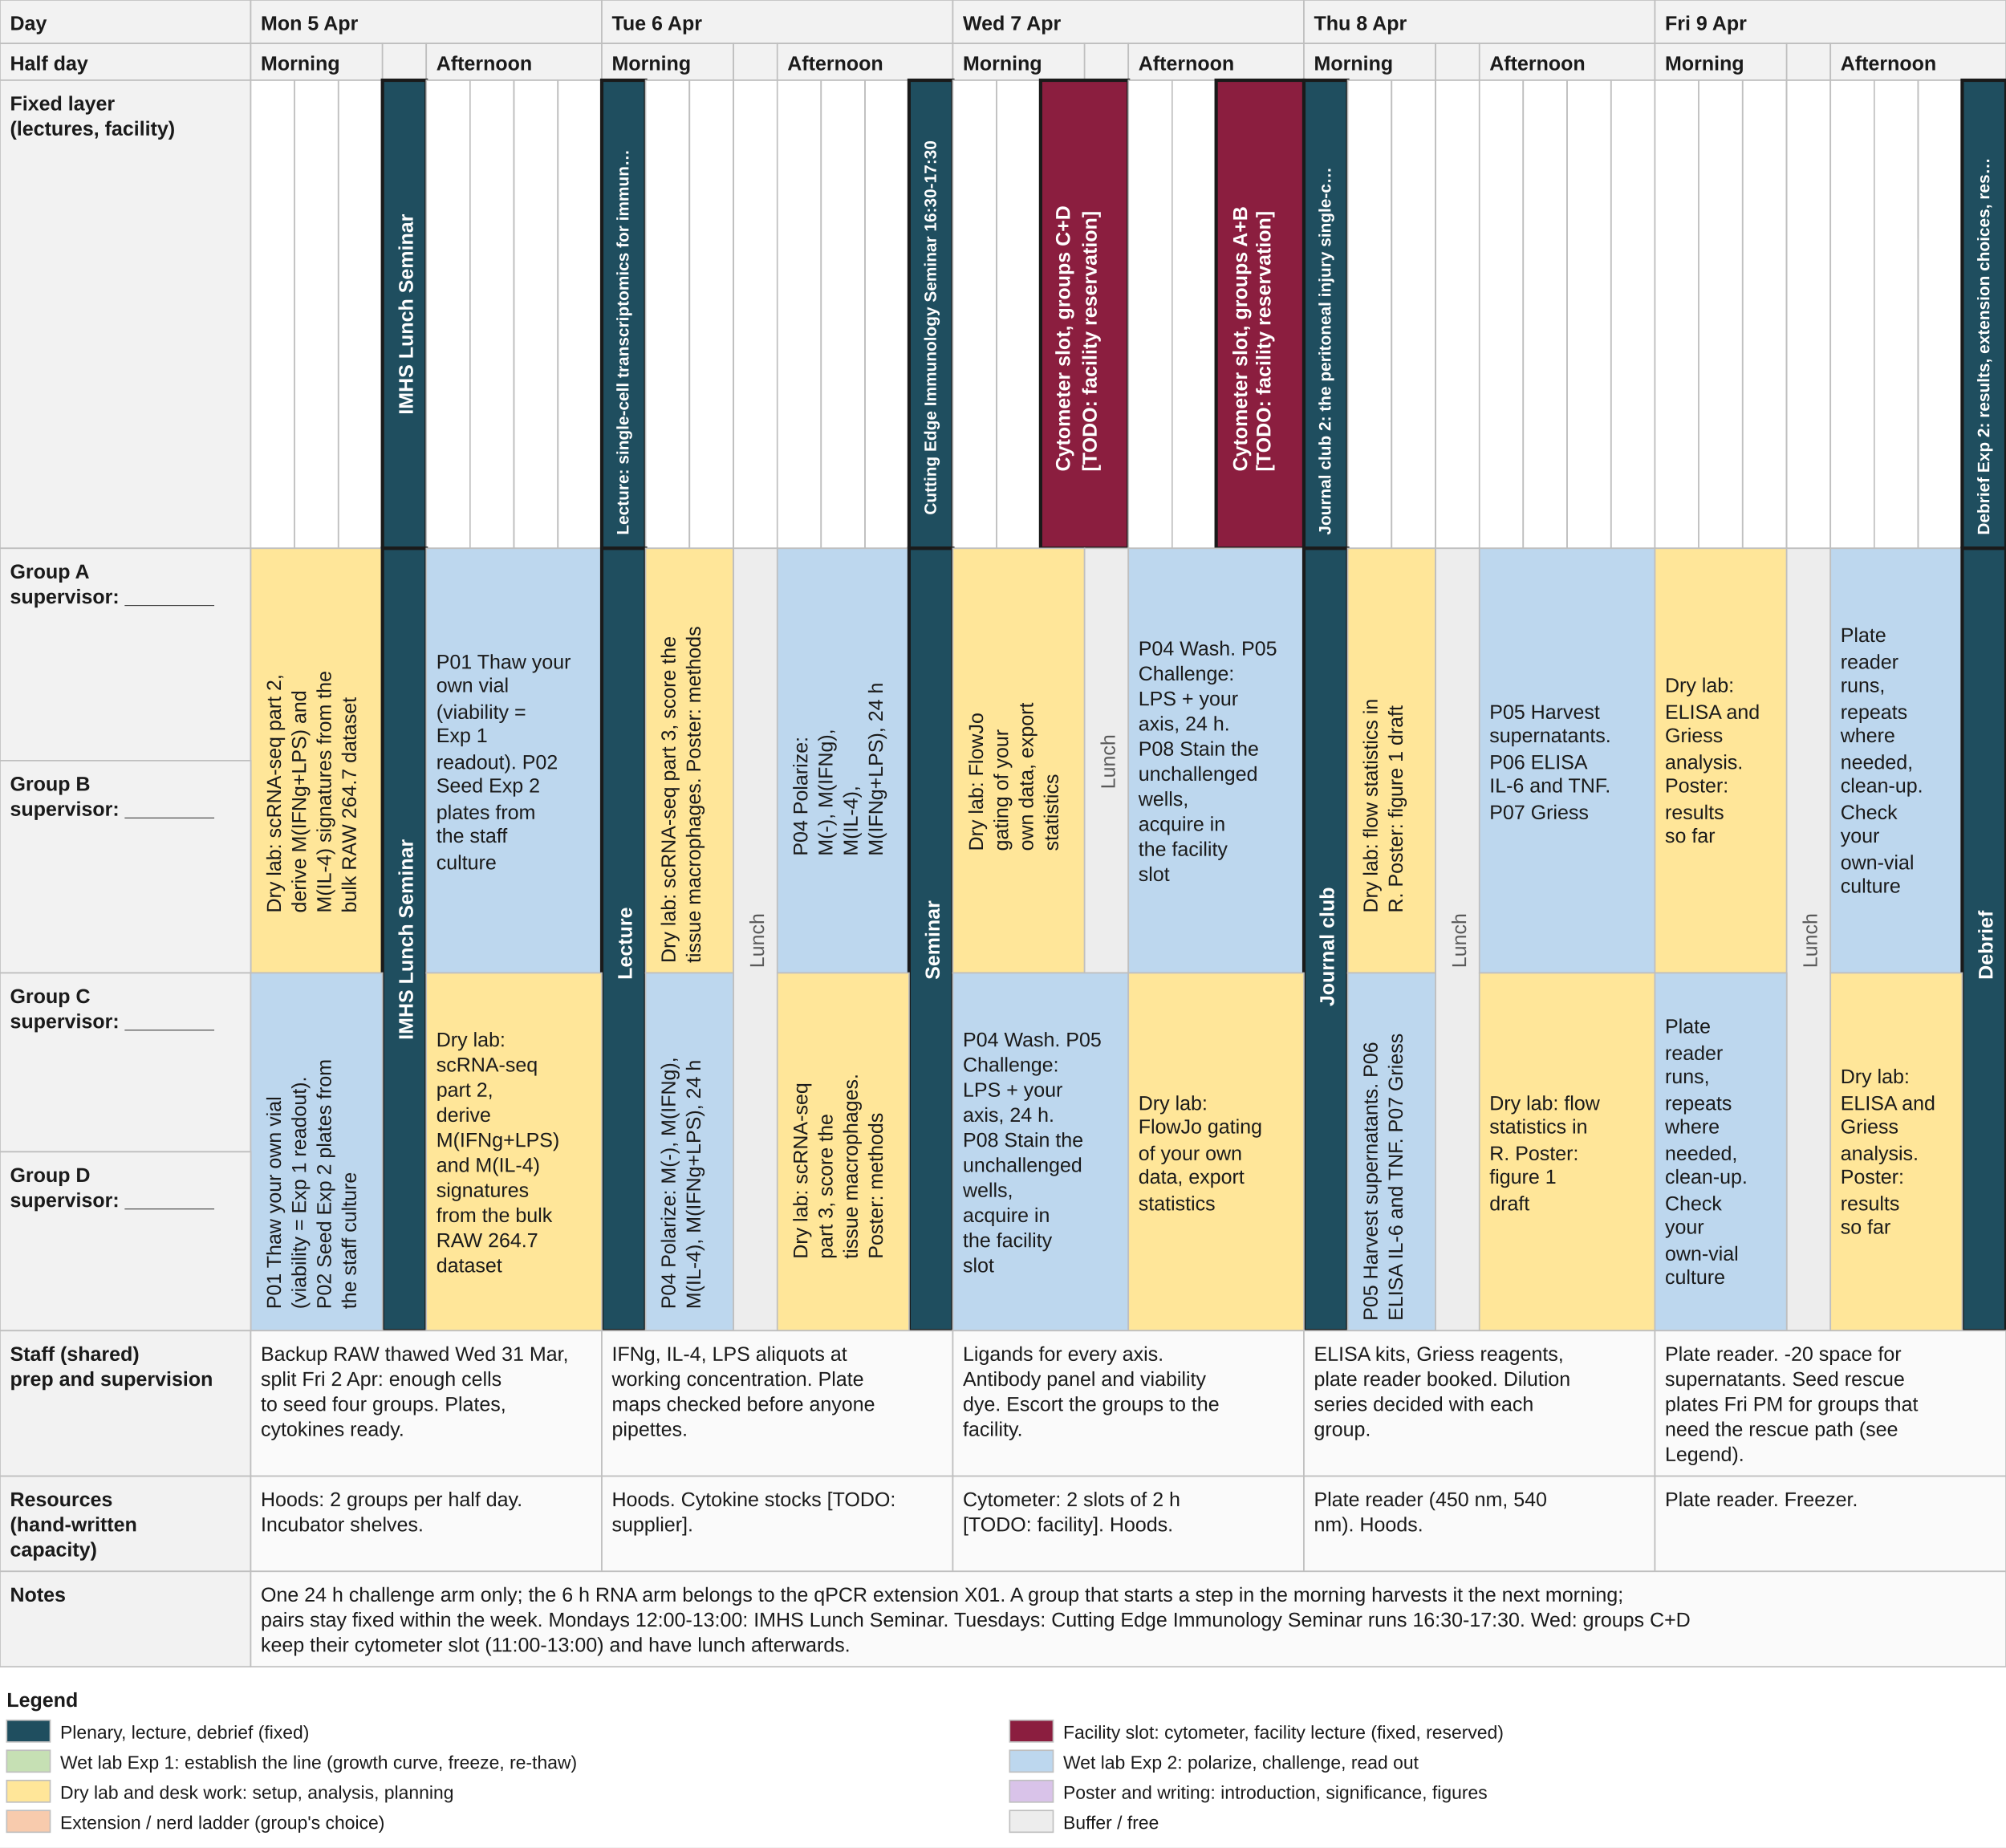
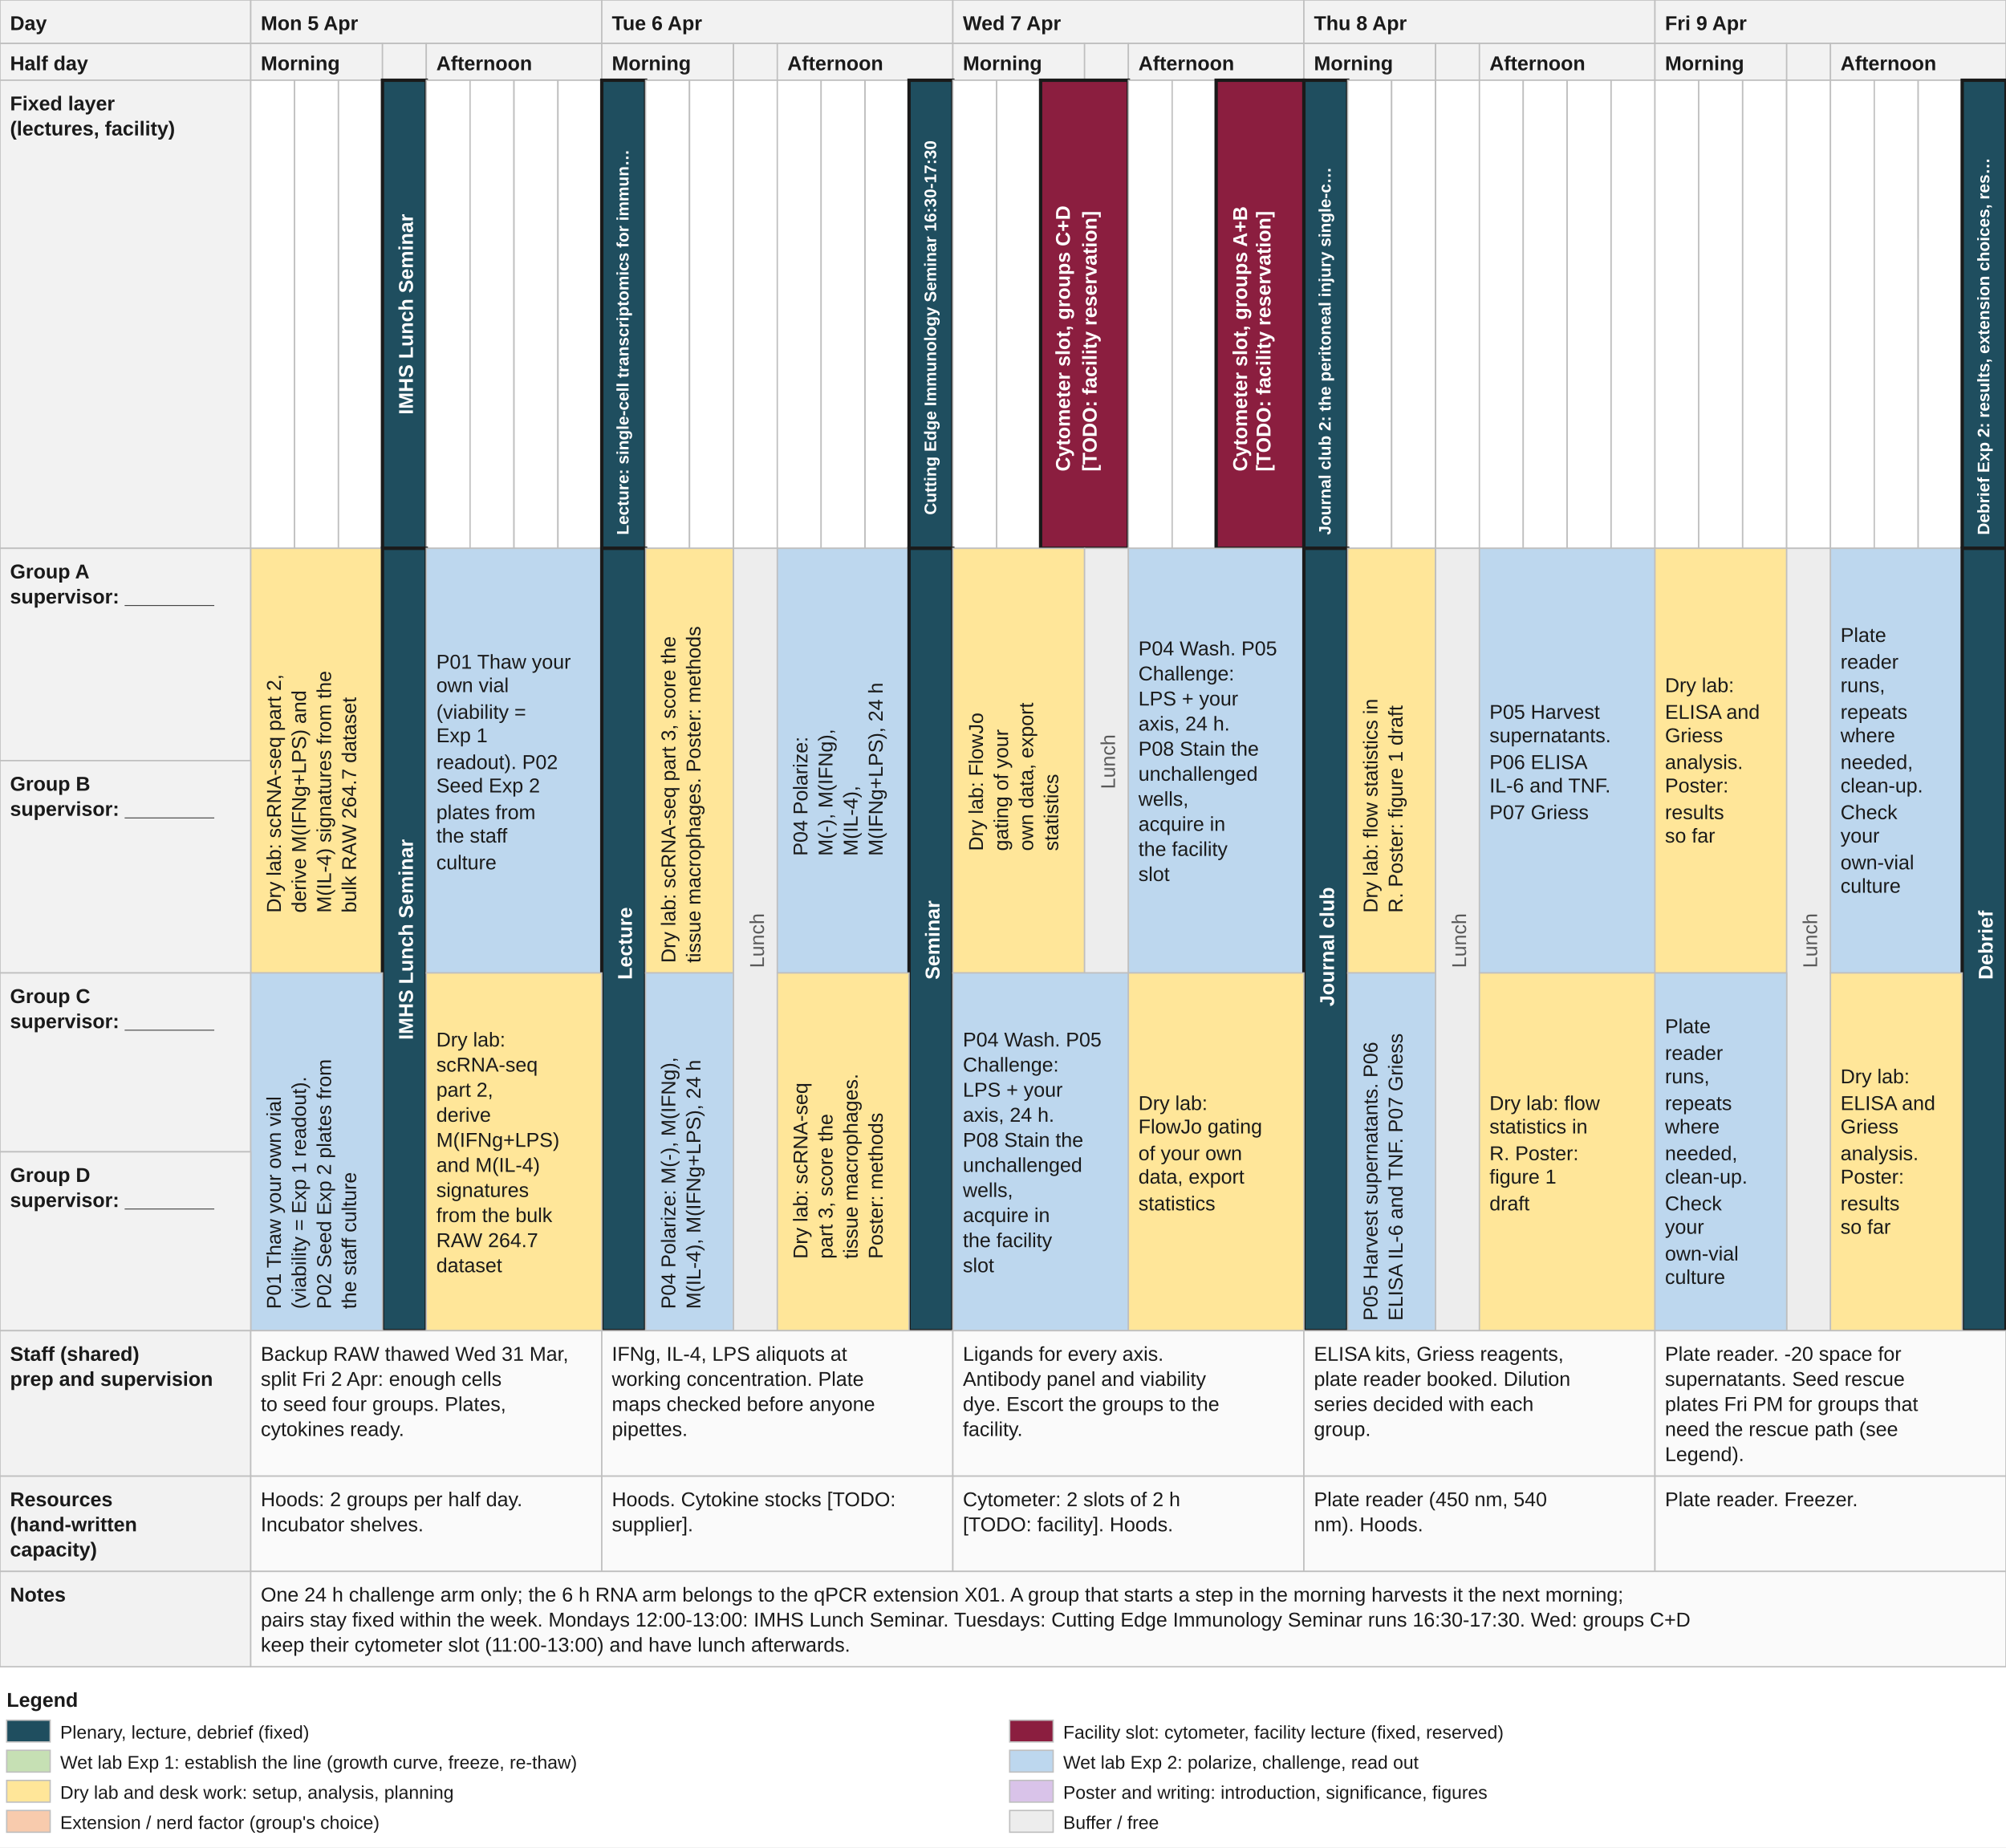
<svg xmlns="http://www.w3.org/2000/svg" viewBox="0 0 1200 1105.0" width="1200" height="1105.0" font-family="Arial, Helvetica, sans-serif">
  <rect x="0" y="0" width="1200" height="1105.0" fill="#ffffff" />
  <rect x="0.0" y="0" width="150.0" height="26" fill="#F2F2F2" stroke="#BFBFBF" stroke-width="0.8" />
  <text x="6" y="18" font-size="12" fill="#1A1A1A" font-weight="bold">Day</text>
  <rect x="150.0" y="0" width="210.0" height="26" fill="#F2F2F2" stroke="#BFBFBF" stroke-width="0.8" />
  <text x="156" y="18" font-size="12" fill="#1A1A1A" font-weight="bold">Mon 5 Apr</text>
  <rect x="360.0" y="0" width="210.0" height="26" fill="#F2F2F2" stroke="#BFBFBF" stroke-width="0.8" />
  <text x="366" y="18" font-size="12" fill="#1A1A1A" font-weight="bold">Tue 6 Apr</text>
  <rect x="570.0" y="0" width="210.0" height="26" fill="#F2F2F2" stroke="#BFBFBF" stroke-width="0.8" />
  <text x="576" y="18" font-size="12" fill="#1A1A1A" font-weight="bold">Wed 7 Apr</text>
  <rect x="780.0" y="0" width="210.0" height="26" fill="#F2F2F2" stroke="#BFBFBF" stroke-width="0.8" />
  <text x="786" y="18" font-size="12" fill="#1A1A1A" font-weight="bold">Thu 8 Apr</text>
  <rect x="990.0" y="0" width="210.0" height="26" fill="#F2F2F2" stroke="#BFBFBF" stroke-width="0.8" />
  <text x="996" y="18" font-size="12" fill="#1A1A1A" font-weight="bold">Fri 9 Apr</text>
  <rect x="0.0" y="26" width="150.0" height="22" fill="#F2F2F2" stroke="#BFBFBF" stroke-width="0.8" />
  <text x="6" y="42" font-size="12" fill="#1A1A1A" font-weight="bold">Half day</text>
  <rect x="150.0" y="26" width="78.8" height="22" fill="#F2F2F2" stroke="#BFBFBF" stroke-width="0.8" />
  <text x="156" y="42" font-size="12" fill="#1A1A1A" font-weight="bold">Morning</text>
  <rect x="228.8" y="26" width="26.2" height="22" fill="#F2F2F2" stroke="#BFBFBF" stroke-width="0.8" />
  <rect x="255.0" y="26" width="105.0" height="22" fill="#F2F2F2" stroke="#BFBFBF" stroke-width="0.8" />
  <text x="261" y="42" font-size="12" fill="#1A1A1A" font-weight="bold">Afternoon</text>
  <rect x="360.0" y="26" width="78.8" height="22" fill="#F2F2F2" stroke="#BFBFBF" stroke-width="0.8" />
  <text x="366" y="42" font-size="12" fill="#1A1A1A" font-weight="bold">Morning</text>
  <rect x="438.8" y="26" width="26.2" height="22" fill="#F2F2F2" stroke="#BFBFBF" stroke-width="0.8" />
  <rect x="465.0" y="26" width="105.0" height="22" fill="#F2F2F2" stroke="#BFBFBF" stroke-width="0.8" />
  <text x="471" y="42" font-size="12" fill="#1A1A1A" font-weight="bold">Afternoon</text>
  <rect x="570.0" y="26" width="78.8" height="22" fill="#F2F2F2" stroke="#BFBFBF" stroke-width="0.8" />
  <text x="576" y="42" font-size="12" fill="#1A1A1A" font-weight="bold">Morning</text>
  <rect x="648.8" y="26" width="26.2" height="22" fill="#F2F2F2" stroke="#BFBFBF" stroke-width="0.8" />
  <rect x="675.0" y="26" width="105.0" height="22" fill="#F2F2F2" stroke="#BFBFBF" stroke-width="0.8" />
  <text x="681" y="42" font-size="12" fill="#1A1A1A" font-weight="bold">Afternoon</text>
  <rect x="780.0" y="26" width="78.8" height="22" fill="#F2F2F2" stroke="#BFBFBF" stroke-width="0.8" />
  <text x="786" y="42" font-size="12" fill="#1A1A1A" font-weight="bold">Morning</text>
  <rect x="858.8" y="26" width="26.2" height="22" fill="#F2F2F2" stroke="#BFBFBF" stroke-width="0.8" />
  <rect x="885.0" y="26" width="105.0" height="22" fill="#F2F2F2" stroke="#BFBFBF" stroke-width="0.8" />
  <text x="891" y="42" font-size="12" fill="#1A1A1A" font-weight="bold">Afternoon</text>
  <rect x="990.0" y="26" width="78.8" height="22" fill="#F2F2F2" stroke="#BFBFBF" stroke-width="0.8" />
  <text x="996" y="42" font-size="12" fill="#1A1A1A" font-weight="bold">Morning</text>
  <rect x="1068.8" y="26" width="26.2" height="22" fill="#F2F2F2" stroke="#BFBFBF" stroke-width="0.8" />
  <rect x="1095.0" y="26" width="105.0" height="22" fill="#F2F2F2" stroke="#BFBFBF" stroke-width="0.8" />
  <text x="1101" y="42" font-size="12" fill="#1A1A1A" font-weight="bold">Afternoon</text>
  <rect x="0.0" y="48" width="150.0" height="280" fill="#F2F2F2" stroke="#BFBFBF" stroke-width="0.8" />
  <text x="6" y="66" font-size="12" fill="#1A1A1A" font-weight="bold">Fixed layer</text>
  <text x="6" y="81" font-size="12" fill="#1A1A1A" font-weight="bold">(lectures, facility)</text>
  <rect x="150.0" y="48" width="26.2" height="280" fill="#FFFFFF" stroke="#BFBFBF" stroke-width="0.8" />
  <rect x="176.2" y="48" width="26.2" height="280" fill="#FFFFFF" stroke="#BFBFBF" stroke-width="0.8" />
  <rect x="202.5" y="48" width="26.2" height="280" fill="#FFFFFF" stroke="#BFBFBF" stroke-width="0.8" />
  <rect x="228.8" y="48" width="26.2" height="280" fill="#1F4E5F" stroke="#1A1A1A" stroke-width="2" />
  <text x="247" y="248" transform="rotate(-90 247 248)" font-size="12" fill="#FFFFFF" font-weight="bold">IMHS Lunch Seminar</text>
  <rect x="255.0" y="48" width="26.2" height="280" fill="#FFFFFF" stroke="#BFBFBF" stroke-width="0.8" />
  <rect x="281.2" y="48" width="26.2" height="280" fill="#FFFFFF" stroke="#BFBFBF" stroke-width="0.8" />
  <rect x="307.5" y="48" width="26.2" height="280" fill="#FFFFFF" stroke="#BFBFBF" stroke-width="0.8" />
  <rect x="333.8" y="48" width="26.2" height="280" fill="#FFFFFF" stroke="#BFBFBF" stroke-width="0.8" />
  <rect x="360.0" y="48" width="26.2" height="280" fill="#1F4E5F" stroke="#1A1A1A" stroke-width="2" />
  <text x="376" y="320" transform="rotate(-90 376 320)" font-size="10" fill="#FFFFFF" font-weight="bold">Lecture: single-cell transcriptomics for immun…</text>
  <rect x="386.2" y="48" width="26.2" height="280" fill="#FFFFFF" stroke="#BFBFBF" stroke-width="0.8" />
  <rect x="412.5" y="48" width="26.2" height="280" fill="#FFFFFF" stroke="#BFBFBF" stroke-width="0.8" />
  <rect x="438.8" y="48" width="26.2" height="280" fill="#FFFFFF" stroke="#BFBFBF" stroke-width="0.8" />
  <rect x="465.0" y="48" width="26.2" height="280" fill="#FFFFFF" stroke="#BFBFBF" stroke-width="0.8" />
  <rect x="491.2" y="48" width="26.2" height="280" fill="#FFFFFF" stroke="#BFBFBF" stroke-width="0.8" />
  <rect x="517.5" y="48" width="26.2" height="280" fill="#FFFFFF" stroke="#BFBFBF" stroke-width="0.8" />
  <rect x="543.8" y="48" width="26.2" height="280" fill="#1F4E5F" stroke="#1A1A1A" stroke-width="2" />
  <text x="560" y="308" transform="rotate(-90 560 308)" font-size="10" fill="#FFFFFF" font-weight="bold">Cutting Edge Immunology Seminar 16:30-17:30</text>
  <rect x="570.0" y="48" width="26.2" height="280" fill="#FFFFFF" stroke="#BFBFBF" stroke-width="0.8" />
  <rect x="596.2" y="48" width="26.2" height="280" fill="#FFFFFF" stroke="#BFBFBF" stroke-width="0.8" />
  <rect x="622.5" y="48" width="52.5" height="280" fill="#8B1E3F" stroke="#1A1A1A" stroke-width="2" />
  <text x="640" y="282" transform="rotate(-90 640 282)" font-size="12" fill="#FFFFFF" font-weight="bold">Cytometer slot, groups C+D</text>
  <text x="656" y="282" transform="rotate(-90 656 282)" font-size="12" fill="#FFFFFF" font-weight="bold">[TODO: facility reservation]</text>
  <rect x="675.0" y="48" width="26.2" height="280" fill="#FFFFFF" stroke="#BFBFBF" stroke-width="0.8" />
  <rect x="701.2" y="48" width="26.2" height="280" fill="#FFFFFF" stroke="#BFBFBF" stroke-width="0.8" />
  <rect x="727.5" y="48" width="52.5" height="280" fill="#8B1E3F" stroke="#1A1A1A" stroke-width="2" />
  <text x="746" y="282" transform="rotate(-90 746 282)" font-size="12" fill="#FFFFFF" font-weight="bold">Cytometer slot, groups A+B</text>
  <text x="760" y="282" transform="rotate(-90 760 282)" font-size="12" fill="#FFFFFF" font-weight="bold">[TODO: facility reservation]</text>
  <rect x="780.0" y="48" width="26.2" height="280" fill="#1F4E5F" stroke="#1A1A1A" stroke-width="2" />
  <text x="796" y="320" transform="rotate(-90 796 320)" font-size="10" fill="#FFFFFF" font-weight="bold">Journal club 2: the peritoneal injury single-c…</text>
  <rect x="806.2" y="48" width="26.2" height="280" fill="#FFFFFF" stroke="#BFBFBF" stroke-width="0.8" />
  <rect x="832.5" y="48" width="26.2" height="280" fill="#FFFFFF" stroke="#BFBFBF" stroke-width="0.8" />
  <rect x="858.8" y="48" width="26.2" height="280" fill="#FFFFFF" stroke="#BFBFBF" stroke-width="0.8" />
  <rect x="885.0" y="48" width="26.2" height="280" fill="#FFFFFF" stroke="#BFBFBF" stroke-width="0.8" />
  <rect x="911.2" y="48" width="26.2" height="280" fill="#FFFFFF" stroke="#BFBFBF" stroke-width="0.8" />
  <rect x="937.5" y="48" width="26.2" height="280" fill="#FFFFFF" stroke="#BFBFBF" stroke-width="0.8" />
  <rect x="963.8" y="48" width="26.2" height="280" fill="#FFFFFF" stroke="#BFBFBF" stroke-width="0.8" />
  <rect x="990.0" y="48" width="26.2" height="280" fill="#FFFFFF" stroke="#BFBFBF" stroke-width="0.8" />
  <rect x="1016.2" y="48" width="26.2" height="280" fill="#FFFFFF" stroke="#BFBFBF" stroke-width="0.8" />
  <rect x="1042.5" y="48" width="26.2" height="280" fill="#FFFFFF" stroke="#BFBFBF" stroke-width="0.8" />
  <rect x="1068.8" y="48" width="26.2" height="280" fill="#FFFFFF" stroke="#BFBFBF" stroke-width="0.8" />
  <rect x="1095.0" y="48" width="26.2" height="280" fill="#FFFFFF" stroke="#BFBFBF" stroke-width="0.8" />
  <rect x="1121.2" y="48" width="26.2" height="280" fill="#FFFFFF" stroke="#BFBFBF" stroke-width="0.8" />
  <rect x="1147.5" y="48" width="26.2" height="280" fill="#FFFFFF" stroke="#BFBFBF" stroke-width="0.8" />
  <rect x="1173.8" y="48" width="26.2" height="280" fill="#1F4E5F" stroke="#1A1A1A" stroke-width="2" />
  <text x="1190" y="320" transform="rotate(-90 1190 320)" font-size="10" fill="#FFFFFF" font-weight="bold">Debrief Exp 2: results, extension choices, res…</text>
  <rect x="0.0" y="328" width="150.0" height="127.0" fill="#F2F2F2" stroke="#BFBFBF" stroke-width="0.8" />
  <text x="6" y="346" font-size="12" fill="#1A1A1A" font-weight="bold">Group A</text>
  <text x="6" y="361" font-size="12" fill="#1A1A1A" font-weight="bold">supervisor: ________</text>
  <rect x="150.0" y="328" width="78.8" height="254.0" fill="#FFE699" stroke="#BFBFBF" stroke-width="0.8" />
  <text x="168" y="546" transform="rotate(-90 168 546)" font-size="12" fill="#1A1A1A">Dry lab: scRNA-seq part 2,</text>
  <text x="183" y="546" transform="rotate(-90 183 546)" font-size="12" fill="#1A1A1A">derive M(IFNg+LPS) and</text>
  <text x="198" y="546" transform="rotate(-90 198 546)" font-size="12" fill="#1A1A1A">M(IL-4) signatures from the</text>
  <text x="213" y="546" transform="rotate(-90 213 546)" font-size="12" fill="#1A1A1A">bulk RAW 264.7 dataset</text>
  <rect x="228.8" y="328" width="26.2" height="468.0" fill="#1F4E5F" stroke="#1A1A1A" stroke-width="2" />
  <text x="247" y="622" transform="rotate(-90 247 622)" font-size="12" fill="#FFFFFF" font-weight="bold">IMHS Lunch Seminar</text>
  <rect x="255.0" y="328" width="105.0" height="254.0" fill="#BDD7EE" stroke="#BFBFBF" stroke-width="0.8" />
  <text x="261" y="400" font-size="12" fill="#1A1A1A">P01 Thaw your</text>
  <text x="261" y="414" font-size="12" fill="#1A1A1A">own vial</text>
  <text x="261" y="430" font-size="12" fill="#1A1A1A">(viability =</text>
  <text x="261" y="444" font-size="12" fill="#1A1A1A">Exp 1</text>
  <text x="261" y="460" font-size="12" fill="#1A1A1A">readout). P02</text>
  <text x="261" y="474" font-size="12" fill="#1A1A1A">Seed Exp 2</text>
  <text x="261" y="490" font-size="12" fill="#1A1A1A">plates from</text>
  <text x="261" y="504" font-size="12" fill="#1A1A1A">the staff</text>
  <text x="261" y="520" font-size="12" fill="#1A1A1A">culture</text>
  <rect x="360.0" y="328" width="26.2" height="468.0" fill="#1F4E5F" stroke="#1A1A1A" stroke-width="2" />
  <text x="378" y="586" transform="rotate(-90 378 586)" font-size="12" fill="#FFFFFF" font-weight="bold">Lecture</text>
  <rect x="386.2" y="328" width="52.5" height="254.0" fill="#FFE699" stroke="#BFBFBF" stroke-width="0.8" />
  <text x="404" y="576" transform="rotate(-90 404 576)" font-size="12" fill="#1A1A1A">Dry lab: scRNA-seq part 3, score the</text>
  <text x="419" y="576" transform="rotate(-90 419 576)" font-size="12" fill="#1A1A1A">tissue macrophages. Poster: methods</text>
  <rect x="438.8" y="328" width="26.2" height="468.0" fill="#EDEDED" stroke="#BFBFBF" stroke-width="0.8" />
  <text x="457" y="579" transform="rotate(-90 457 579)" font-size="12" fill="#5A5A5A">Lunch</text>
  <rect x="465.0" y="328" width="78.8" height="254.0" fill="#BDD7EE" stroke="#BFBFBF" stroke-width="0.8" />
  <text x="483" y="512" transform="rotate(-90 483 512)" font-size="12" fill="#1A1A1A">P04 Polarize:</text>
  <text x="498" y="512" transform="rotate(-90 498 512)" font-size="12" fill="#1A1A1A">M(-), M(IFNg),</text>
  <text x="513" y="512" transform="rotate(-90 513 512)" font-size="12" fill="#1A1A1A">M(IL-4),</text>
  <text x="528" y="512" transform="rotate(-90 528 512)" font-size="12" fill="#1A1A1A">M(IFNg+LPS), 24 h</text>
  <rect x="543.8" y="328" width="26.2" height="468.0" fill="#1F4E5F" stroke="#1A1A1A" stroke-width="2" />
  <text x="562" y="586" transform="rotate(-90 562 586)" font-size="12" fill="#FFFFFF" font-weight="bold">Seminar</text>
  <rect x="570.0" y="328" width="78.8" height="254.0" fill="#FFE699" stroke="#BFBFBF" stroke-width="0.8" />
  <text x="588" y="509" transform="rotate(-90 588 509)" font-size="12" fill="#1A1A1A">Dry lab: FlowJo</text>
  <text x="603" y="509" transform="rotate(-90 603 509)" font-size="12" fill="#1A1A1A">gating of your</text>
  <text x="618" y="509" transform="rotate(-90 618 509)" font-size="12" fill="#1A1A1A">own data, export</text>
  <text x="633" y="509" transform="rotate(-90 633 509)" font-size="12" fill="#1A1A1A">statistics</text>
  <rect x="648.8" y="328" width="26.2" height="254.0" fill="#EDEDED" stroke="#BFBFBF" stroke-width="0.8" />
  <text x="667" y="472" transform="rotate(-90 667 472)" font-size="12" fill="#5A5A5A">Lunch</text>
  <rect x="675.0" y="328" width="105.0" height="254.0" fill="#BDD7EE" stroke="#BFBFBF" stroke-width="0.8" />
  <text x="681" y="392" font-size="12" fill="#1A1A1A">P04 Wash. P05</text>
  <text x="681" y="407" font-size="12" fill="#1A1A1A">Challenge:</text>
  <text x="681" y="422" font-size="12" fill="#1A1A1A">LPS + your</text>
  <text x="681" y="437" font-size="12" fill="#1A1A1A">axis, 24 h.</text>
  <text x="681" y="452" font-size="12" fill="#1A1A1A">P08 Stain the</text>
  <text x="681" y="467" font-size="12" fill="#1A1A1A">unchallenged</text>
  <text x="681" y="482" font-size="12" fill="#1A1A1A">wells,</text>
  <text x="681" y="497" font-size="12" fill="#1A1A1A">acquire in</text>
  <text x="681" y="512" font-size="12" fill="#1A1A1A">the facility</text>
  <text x="681" y="527" font-size="12" fill="#1A1A1A">slot</text>
  <rect x="780.0" y="328" width="26.2" height="468.0" fill="#1F4E5F" stroke="#1A1A1A" stroke-width="2" />
  <text x="798" y="602" transform="rotate(-90 798 602)" font-size="12" fill="#FFFFFF" font-weight="bold">Journal club</text>
  <rect x="806.2" y="328" width="52.5" height="254.0" fill="#FFE699" stroke="#BFBFBF" stroke-width="0.8" />
  <text x="824" y="546" transform="rotate(-90 824 546)" font-size="12" fill="#1A1A1A">Dry lab: flow statistics in</text>
  <text x="839" y="546" transform="rotate(-90 839 546)" font-size="12" fill="#1A1A1A">R. Poster: figure 1 draft</text>
  <rect x="858.8" y="328" width="26.2" height="468.0" fill="#EDEDED" stroke="#BFBFBF" stroke-width="0.8" />
  <text x="877" y="579" transform="rotate(-90 877 579)" font-size="12" fill="#5A5A5A">Lunch</text>
  <rect x="885.0" y="328" width="105.0" height="254.0" fill="#BDD7EE" stroke="#BFBFBF" stroke-width="0.8" />
  <text x="891" y="430" font-size="12" fill="#1A1A1A">P05 Harvest</text>
  <text x="891" y="444" font-size="12" fill="#1A1A1A">supernatants.</text>
  <text x="891" y="460" font-size="12" fill="#1A1A1A">P06 ELISA</text>
  <text x="891" y="474" font-size="12" fill="#1A1A1A">IL-6 and TNF.</text>
  <text x="891" y="490" font-size="12" fill="#1A1A1A">P07 Griess</text>
  <rect x="990.0" y="328" width="78.8" height="254.0" fill="#FFE699" stroke="#BFBFBF" stroke-width="0.8" />
  <text x="996" y="414" font-size="12" fill="#1A1A1A">Dry lab:</text>
  <text x="996" y="430" font-size="12" fill="#1A1A1A">ELISA and</text>
  <text x="996" y="444" font-size="12" fill="#1A1A1A">Griess</text>
  <text x="996" y="460" font-size="12" fill="#1A1A1A">analysis.</text>
  <text x="996" y="474" font-size="12" fill="#1A1A1A">Poster:</text>
  <text x="996" y="490" font-size="12" fill="#1A1A1A">results</text>
  <text x="996" y="504" font-size="12" fill="#1A1A1A">so far</text>
  <rect x="1068.8" y="328" width="26.2" height="468.0" fill="#EDEDED" stroke="#BFBFBF" stroke-width="0.8" />
  <text x="1087" y="579" transform="rotate(-90 1087 579)" font-size="12" fill="#5A5A5A">Lunch</text>
  <rect x="1095.0" y="328" width="78.8" height="254.0" fill="#BDD7EE" stroke="#BFBFBF" stroke-width="0.8" />
  <text x="1101" y="384" font-size="12" fill="#1A1A1A">Plate</text>
  <text x="1101" y="400" font-size="12" fill="#1A1A1A">reader</text>
  <text x="1101" y="414" font-size="12" fill="#1A1A1A">runs,</text>
  <text x="1101" y="430" font-size="12" fill="#1A1A1A">repeats</text>
  <text x="1101" y="444" font-size="12" fill="#1A1A1A">where</text>
  <text x="1101" y="460" font-size="12" fill="#1A1A1A">needed,</text>
  <text x="1101" y="474" font-size="12" fill="#1A1A1A">clean-up.</text>
  <text x="1101" y="490" font-size="12" fill="#1A1A1A">Check</text>
  <text x="1101" y="504" font-size="12" fill="#1A1A1A">your</text>
  <text x="1101" y="520" font-size="12" fill="#1A1A1A">own-vial</text>
  <text x="1101" y="534" font-size="12" fill="#1A1A1A">culture</text>
  <rect x="1173.8" y="328" width="26.2" height="468.0" fill="#1F4E5F" stroke="#1A1A1A" stroke-width="2" />
  <text x="1192" y="586" transform="rotate(-90 1192 586)" font-size="12" fill="#FFFFFF" font-weight="bold">Debrief</text>
  <rect x="0.0" y="455.0" width="150.0" height="127.0" fill="#F2F2F2" stroke="#BFBFBF" stroke-width="0.8" />
  <text x="6" y="473" font-size="12" fill="#1A1A1A" font-weight="bold">Group B</text>
  <text x="6" y="488" font-size="12" fill="#1A1A1A" font-weight="bold">supervisor: ________</text>
  <rect x="0.0" y="582.0" width="150.0" height="107.0" fill="#F2F2F2" stroke="#BFBFBF" stroke-width="0.8" />
  <text x="6" y="600" font-size="12" fill="#1A1A1A" font-weight="bold">Group C</text>
  <text x="6" y="615" font-size="12" fill="#1A1A1A" font-weight="bold">supervisor: ________</text>
  <rect x="150.0" y="582.0" width="78.8" height="214.0" fill="#BDD7EE" stroke="#BFBFBF" stroke-width="0.8" />
  <text x="168" y="783" transform="rotate(-90 168 783)" font-size="12" fill="#1A1A1A">P01 Thaw your own vial</text>
  <text x="183" y="783" transform="rotate(-90 183 783)" font-size="12" fill="#1A1A1A">(viability = Exp 1 readout).</text>
  <text x="198" y="783" transform="rotate(-90 198 783)" font-size="12" fill="#1A1A1A">P02 Seed Exp 2 plates from</text>
  <text x="213" y="783" transform="rotate(-90 213 783)" font-size="12" fill="#1A1A1A">the staff culture</text>
  <rect x="255.0" y="582.0" width="105.0" height="214.0" fill="#FFE699" stroke="#BFBFBF" stroke-width="0.8" />
  <text x="261" y="626" font-size="12" fill="#1A1A1A">Dry lab:</text>
  <text x="261" y="641" font-size="12" fill="#1A1A1A">scRNA-seq</text>
  <text x="261" y="656" font-size="12" fill="#1A1A1A">part 2,</text>
  <text x="261" y="671" font-size="12" fill="#1A1A1A">derive</text>
  <text x="261" y="686" font-size="12" fill="#1A1A1A">M(IFNg+LPS)</text>
  <text x="261" y="701" font-size="12" fill="#1A1A1A">and M(IL-4)</text>
  <text x="261" y="716" font-size="12" fill="#1A1A1A">signatures</text>
  <text x="261" y="731" font-size="12" fill="#1A1A1A">from the bulk</text>
  <text x="261" y="746" font-size="12" fill="#1A1A1A">RAW 264.7</text>
  <text x="261" y="761" font-size="12" fill="#1A1A1A">dataset</text>
  <rect x="386.2" y="582.0" width="52.5" height="214.0" fill="#BDD7EE" stroke="#BFBFBF" stroke-width="0.8" />
  <text x="404" y="783" transform="rotate(-90 404 783)" font-size="12" fill="#1A1A1A">P04 Polarize: M(-), M(IFNg),</text>
  <text x="419" y="783" transform="rotate(-90 419 783)" font-size="12" fill="#1A1A1A">M(IL-4), M(IFNg+LPS), 24 h</text>
  <rect x="465.0" y="582.0" width="78.8" height="214.0" fill="#FFE699" stroke="#BFBFBF" stroke-width="0.8" />
  <text x="483" y="753" transform="rotate(-90 483 753)" font-size="12" fill="#1A1A1A">Dry lab: scRNA-seq</text>
  <text x="498" y="753" transform="rotate(-90 498 753)" font-size="12" fill="#1A1A1A">part 3, score the</text>
  <text x="513" y="753" transform="rotate(-90 513 753)" font-size="12" fill="#1A1A1A">tissue macrophages.</text>
  <text x="528" y="753" transform="rotate(-90 528 753)" font-size="12" fill="#1A1A1A">Poster: methods</text>
  <rect x="570.0" y="582.0" width="105.0" height="214.0" fill="#BDD7EE" stroke="#BFBFBF" stroke-width="0.8" />
  <text x="576" y="626" font-size="12" fill="#1A1A1A">P04 Wash. P05</text>
  <text x="576" y="641" font-size="12" fill="#1A1A1A">Challenge:</text>
  <text x="576" y="656" font-size="12" fill="#1A1A1A">LPS + your</text>
  <text x="576" y="671" font-size="12" fill="#1A1A1A">axis, 24 h.</text>
  <text x="576" y="686" font-size="12" fill="#1A1A1A">P08 Stain the</text>
  <text x="576" y="701" font-size="12" fill="#1A1A1A">unchallenged</text>
  <text x="576" y="716" font-size="12" fill="#1A1A1A">wells,</text>
  <text x="576" y="731" font-size="12" fill="#1A1A1A">acquire in</text>
  <text x="576" y="746" font-size="12" fill="#1A1A1A">the facility</text>
  <text x="576" y="761" font-size="12" fill="#1A1A1A">slot</text>
  <rect x="675.0" y="582.0" width="105.0" height="214.0" fill="#FFE699" stroke="#BFBFBF" stroke-width="0.8" />
  <text x="681" y="664" font-size="12" fill="#1A1A1A">Dry lab:</text>
  <text x="681" y="678" font-size="12" fill="#1A1A1A">FlowJo gating</text>
  <text x="681" y="694" font-size="12" fill="#1A1A1A">of your own</text>
  <text x="681" y="708" font-size="12" fill="#1A1A1A">data, export</text>
  <text x="681" y="724" font-size="12" fill="#1A1A1A">statistics</text>
  <rect x="806.2" y="582.0" width="52.5" height="214.0" fill="#BDD7EE" stroke="#BFBFBF" stroke-width="0.8" />
  <text x="824" y="790" transform="rotate(-90 824 790)" font-size="12" fill="#1A1A1A">P05 Harvest supernatants. P06</text>
  <text x="839" y="790" transform="rotate(-90 839 790)" font-size="12" fill="#1A1A1A">ELISA IL-6 and TNF. P07 Griess</text>
  <rect x="885.0" y="582.0" width="105.0" height="214.0" fill="#FFE699" stroke="#BFBFBF" stroke-width="0.8" />
  <text x="891" y="664" font-size="12" fill="#1A1A1A">Dry lab: flow</text>
  <text x="891" y="678" font-size="12" fill="#1A1A1A">statistics in</text>
  <text x="891" y="694" font-size="12" fill="#1A1A1A">R. Poster:</text>
  <text x="891" y="708" font-size="12" fill="#1A1A1A">figure 1</text>
  <text x="891" y="724" font-size="12" fill="#1A1A1A">draft</text>
  <rect x="990.0" y="582.0" width="78.8" height="214.0" fill="#BDD7EE" stroke="#BFBFBF" stroke-width="0.8" />
  <text x="996" y="618" font-size="12" fill="#1A1A1A">Plate</text>
  <text x="996" y="634" font-size="12" fill="#1A1A1A">reader</text>
  <text x="996" y="648" font-size="12" fill="#1A1A1A">runs,</text>
  <text x="996" y="664" font-size="12" fill="#1A1A1A">repeats</text>
  <text x="996" y="678" font-size="12" fill="#1A1A1A">where</text>
  <text x="996" y="694" font-size="12" fill="#1A1A1A">needed,</text>
  <text x="996" y="708" font-size="12" fill="#1A1A1A">clean-up.</text>
  <text x="996" y="724" font-size="12" fill="#1A1A1A">Check</text>
  <text x="996" y="738" font-size="12" fill="#1A1A1A">your</text>
  <text x="996" y="754" font-size="12" fill="#1A1A1A">own-vial</text>
  <text x="996" y="768" font-size="12" fill="#1A1A1A">culture</text>
  <rect x="1095.0" y="582.0" width="78.8" height="214.0" fill="#FFE699" stroke="#BFBFBF" stroke-width="0.8" />
  <text x="1101" y="648" font-size="12" fill="#1A1A1A">Dry lab:</text>
  <text x="1101" y="664" font-size="12" fill="#1A1A1A">ELISA and</text>
  <text x="1101" y="678" font-size="12" fill="#1A1A1A">Griess</text>
  <text x="1101" y="694" font-size="12" fill="#1A1A1A">analysis.</text>
  <text x="1101" y="708" font-size="12" fill="#1A1A1A">Poster:</text>
  <text x="1101" y="724" font-size="12" fill="#1A1A1A">results</text>
  <text x="1101" y="738" font-size="12" fill="#1A1A1A">so far</text>
  <rect x="0.0" y="689.0" width="150.0" height="107.0" fill="#F2F2F2" stroke="#BFBFBF" stroke-width="0.8" />
  <text x="6" y="707" font-size="12" fill="#1A1A1A" font-weight="bold">Group D</text>
  <text x="6" y="722" font-size="12" fill="#1A1A1A" font-weight="bold">supervisor: ________</text>
  <rect x="0.0" y="796.0" width="150.0" height="87" fill="#F2F2F2" stroke="#BFBFBF" stroke-width="0.8" />
  <text x="6" y="814" font-size="12" fill="#1A1A1A" font-weight="bold">Staff (shared)</text>
  <text x="6" y="829" font-size="12" fill="#1A1A1A" font-weight="bold">prep and supervision</text>
  <rect x="150.0" y="796.0" width="210.0" height="87" fill="#FAFAFA" stroke="#BFBFBF" stroke-width="0.8" />
  <text x="156" y="814" font-size="12" fill="#1A1A1A">Backup RAW thawed Wed 31 Mar,</text>
  <text x="156" y="829" font-size="12" fill="#1A1A1A">split Fri 2 Apr: enough cells</text>
  <text x="156" y="844" font-size="12" fill="#1A1A1A">to seed four groups. Plates,</text>
  <text x="156" y="859" font-size="12" fill="#1A1A1A">cytokines ready.</text>
  <rect x="360.0" y="796.0" width="210.0" height="87" fill="#FAFAFA" stroke="#BFBFBF" stroke-width="0.8" />
  <text x="366" y="814" font-size="12" fill="#1A1A1A">IFNg, IL-4, LPS aliquots at</text>
  <text x="366" y="829" font-size="12" fill="#1A1A1A">working concentration. Plate</text>
  <text x="366" y="844" font-size="12" fill="#1A1A1A">maps checked before anyone</text>
  <text x="366" y="859" font-size="12" fill="#1A1A1A">pipettes.</text>
  <rect x="570.0" y="796.0" width="210.0" height="87" fill="#FAFAFA" stroke="#BFBFBF" stroke-width="0.8" />
  <text x="576" y="814" font-size="12" fill="#1A1A1A">Ligands for every axis.</text>
  <text x="576" y="829" font-size="12" fill="#1A1A1A">Antibody panel and viability</text>
  <text x="576" y="844" font-size="12" fill="#1A1A1A">dye. Escort the groups to the</text>
  <text x="576" y="859" font-size="12" fill="#1A1A1A">facility.</text>
  <rect x="780.0" y="796.0" width="210.0" height="87" fill="#FAFAFA" stroke="#BFBFBF" stroke-width="0.8" />
  <text x="786" y="814" font-size="12" fill="#1A1A1A">ELISA kits, Griess reagents,</text>
  <text x="786" y="829" font-size="12" fill="#1A1A1A">plate reader booked. Dilution</text>
  <text x="786" y="844" font-size="12" fill="#1A1A1A">series decided with each</text>
  <text x="786" y="859" font-size="12" fill="#1A1A1A">group.</text>
  <rect x="990.0" y="796.0" width="210.0" height="87" fill="#FAFAFA" stroke="#BFBFBF" stroke-width="0.8" />
  <text x="996" y="814" font-size="12" fill="#1A1A1A">Plate reader. -20 space for</text>
  <text x="996" y="829" font-size="12" fill="#1A1A1A">supernatants. Seed rescue</text>
  <text x="996" y="844" font-size="12" fill="#1A1A1A">plates Fri PM for groups that</text>
  <text x="996" y="859" font-size="12" fill="#1A1A1A">need the rescue path (see</text>
  <text x="996" y="874" font-size="12" fill="#1A1A1A">Legend).</text>
  <rect x="0.0" y="883.0" width="150.0" height="57" fill="#F2F2F2" stroke="#BFBFBF" stroke-width="0.8" />
  <text x="6" y="901" font-size="12" fill="#1A1A1A" font-weight="bold">Resources</text>
  <text x="6" y="916" font-size="12" fill="#1A1A1A" font-weight="bold">(hand-written</text>
  <text x="6" y="931" font-size="12" fill="#1A1A1A" font-weight="bold">capacity)</text>
  <rect x="150.0" y="883.0" width="210.0" height="57" fill="#FAFAFA" stroke="#BFBFBF" stroke-width="0.8" />
  <text x="156" y="901" font-size="12" fill="#1A1A1A">Hoods: 2 groups per half day.</text>
  <text x="156" y="916" font-size="12" fill="#1A1A1A">Incubator shelves.</text>
  <rect x="360.0" y="883.0" width="210.0" height="57" fill="#FAFAFA" stroke="#BFBFBF" stroke-width="0.8" />
  <text x="366" y="901" font-size="12" fill="#1A1A1A">Hoods. Cytokine stocks [TODO:</text>
  <text x="366" y="916" font-size="12" fill="#1A1A1A">supplier].</text>
  <rect x="570.0" y="883.0" width="210.0" height="57" fill="#FAFAFA" stroke="#BFBFBF" stroke-width="0.8" />
  <text x="576" y="901" font-size="12" fill="#1A1A1A">Cytometer: 2 slots of 2 h</text>
  <text x="576" y="916" font-size="12" fill="#1A1A1A">[TODO: facility]. Hoods.</text>
  <rect x="780.0" y="883.0" width="210.0" height="57" fill="#FAFAFA" stroke="#BFBFBF" stroke-width="0.8" />
  <text x="786" y="901" font-size="12" fill="#1A1A1A">Plate reader (450 nm, 540</text>
  <text x="786" y="916" font-size="12" fill="#1A1A1A">nm). Hoods.</text>
  <rect x="990.0" y="883.0" width="210.0" height="57" fill="#FAFAFA" stroke="#BFBFBF" stroke-width="0.8" />
  <text x="996" y="901" font-size="12" fill="#1A1A1A">Plate reader. Freezer.</text>
  <rect x="0.0" y="940.0" width="150.0" height="57" fill="#F2F2F2" stroke="#BFBFBF" stroke-width="0.8" />
  <text x="6" y="958" font-size="12" fill="#1A1A1A" font-weight="bold">Notes</text>
  <rect x="150.0" y="940.0" width="1050.0" height="57" fill="#FAFAFA" stroke="#BFBFBF" stroke-width="0.8" />
  <text x="156" y="958" font-size="12" fill="#1A1A1A">One 24 h challenge arm only; the 6 h RNA arm belongs to the qPCR extension X01. A group that starts a step in the morning harvests it the next morning;</text>
  <text x="156" y="973" font-size="12" fill="#1A1A1A">pairs stay fixed within the week. Mondays 12:00-13:00: IMHS Lunch Seminar. Tuesdays: Cutting Edge Immunology Seminar runs 16:30-17:30. Wed: groups C+D</text>
  <text x="156" y="988" font-size="12" fill="#1A1A1A">keep their cytometer slot (11:00-13:00) and have lunch afterwards.</text>
  <text x="4" y="1021.0" font-size="12" font-weight="bold" fill="#1A1A1A">Legend</text>
  <rect x="4" y="1029.0" width="26" height="13" fill="#1F4E5F" stroke="#BFBFBF" stroke-width="0.8" />
  <text x="36" y="1040.0" font-size="11" fill="#1A1A1A">Plenary, lecture, debrief (fixed)</text>
  <rect x="604" y="1029.0" width="26" height="13" fill="#8B1E3F" stroke="#BFBFBF" stroke-width="0.8" />
  <text x="636" y="1040.0" font-size="11" fill="#1A1A1A">Facility slot: cytometer, facility lecture (fixed, reserved)</text>
  <rect x="4" y="1047.0" width="26" height="13" fill="#C6E0B4" stroke="#BFBFBF" stroke-width="0.8" />
  <text x="36" y="1058.0" font-size="11" fill="#1A1A1A">Wet lab Exp 1: establish the line (growth curve, freeze, re-thaw)</text>
  <rect x="604" y="1047.0" width="26" height="13" fill="#BDD7EE" stroke="#BFBFBF" stroke-width="0.8" />
  <text x="636" y="1058.0" font-size="11" fill="#1A1A1A">Wet lab Exp 2: polarize, challenge, read out</text>
  <rect x="4" y="1065.0" width="26" height="13" fill="#FFE699" stroke="#BFBFBF" stroke-width="0.8" />
  <text x="36" y="1076.0" font-size="11" fill="#1A1A1A">Dry lab and desk work: setup, analysis, planning</text>
  <rect x="604" y="1065.0" width="26" height="13" fill="#D9C3E9" stroke="#BFBFBF" stroke-width="0.8" />
  <text x="636" y="1076.0" font-size="11" fill="#1A1A1A">Poster and writing: introduction, significance, figures</text>
  <rect x="4" y="1083.0" width="26" height="13" fill="#F8CBAD" stroke="#BFBFBF" stroke-width="0.8" />
-   <text x="36" y="1094.0" font-size="11" fill="#1A1A1A">Extension / nerd ladder (group's choice)</text>
+   <text x="36" y="1094.0" font-size="11" fill="#1A1A1A">Extension / nerd factor (group's choice)</text>
  <rect x="604" y="1083.0" width="26" height="13" fill="#EDEDED" stroke="#BFBFBF" stroke-width="0.8" />
  <text x="636" y="1094.0" font-size="11" fill="#1A1A1A">Buffer / free</text>
</svg>
